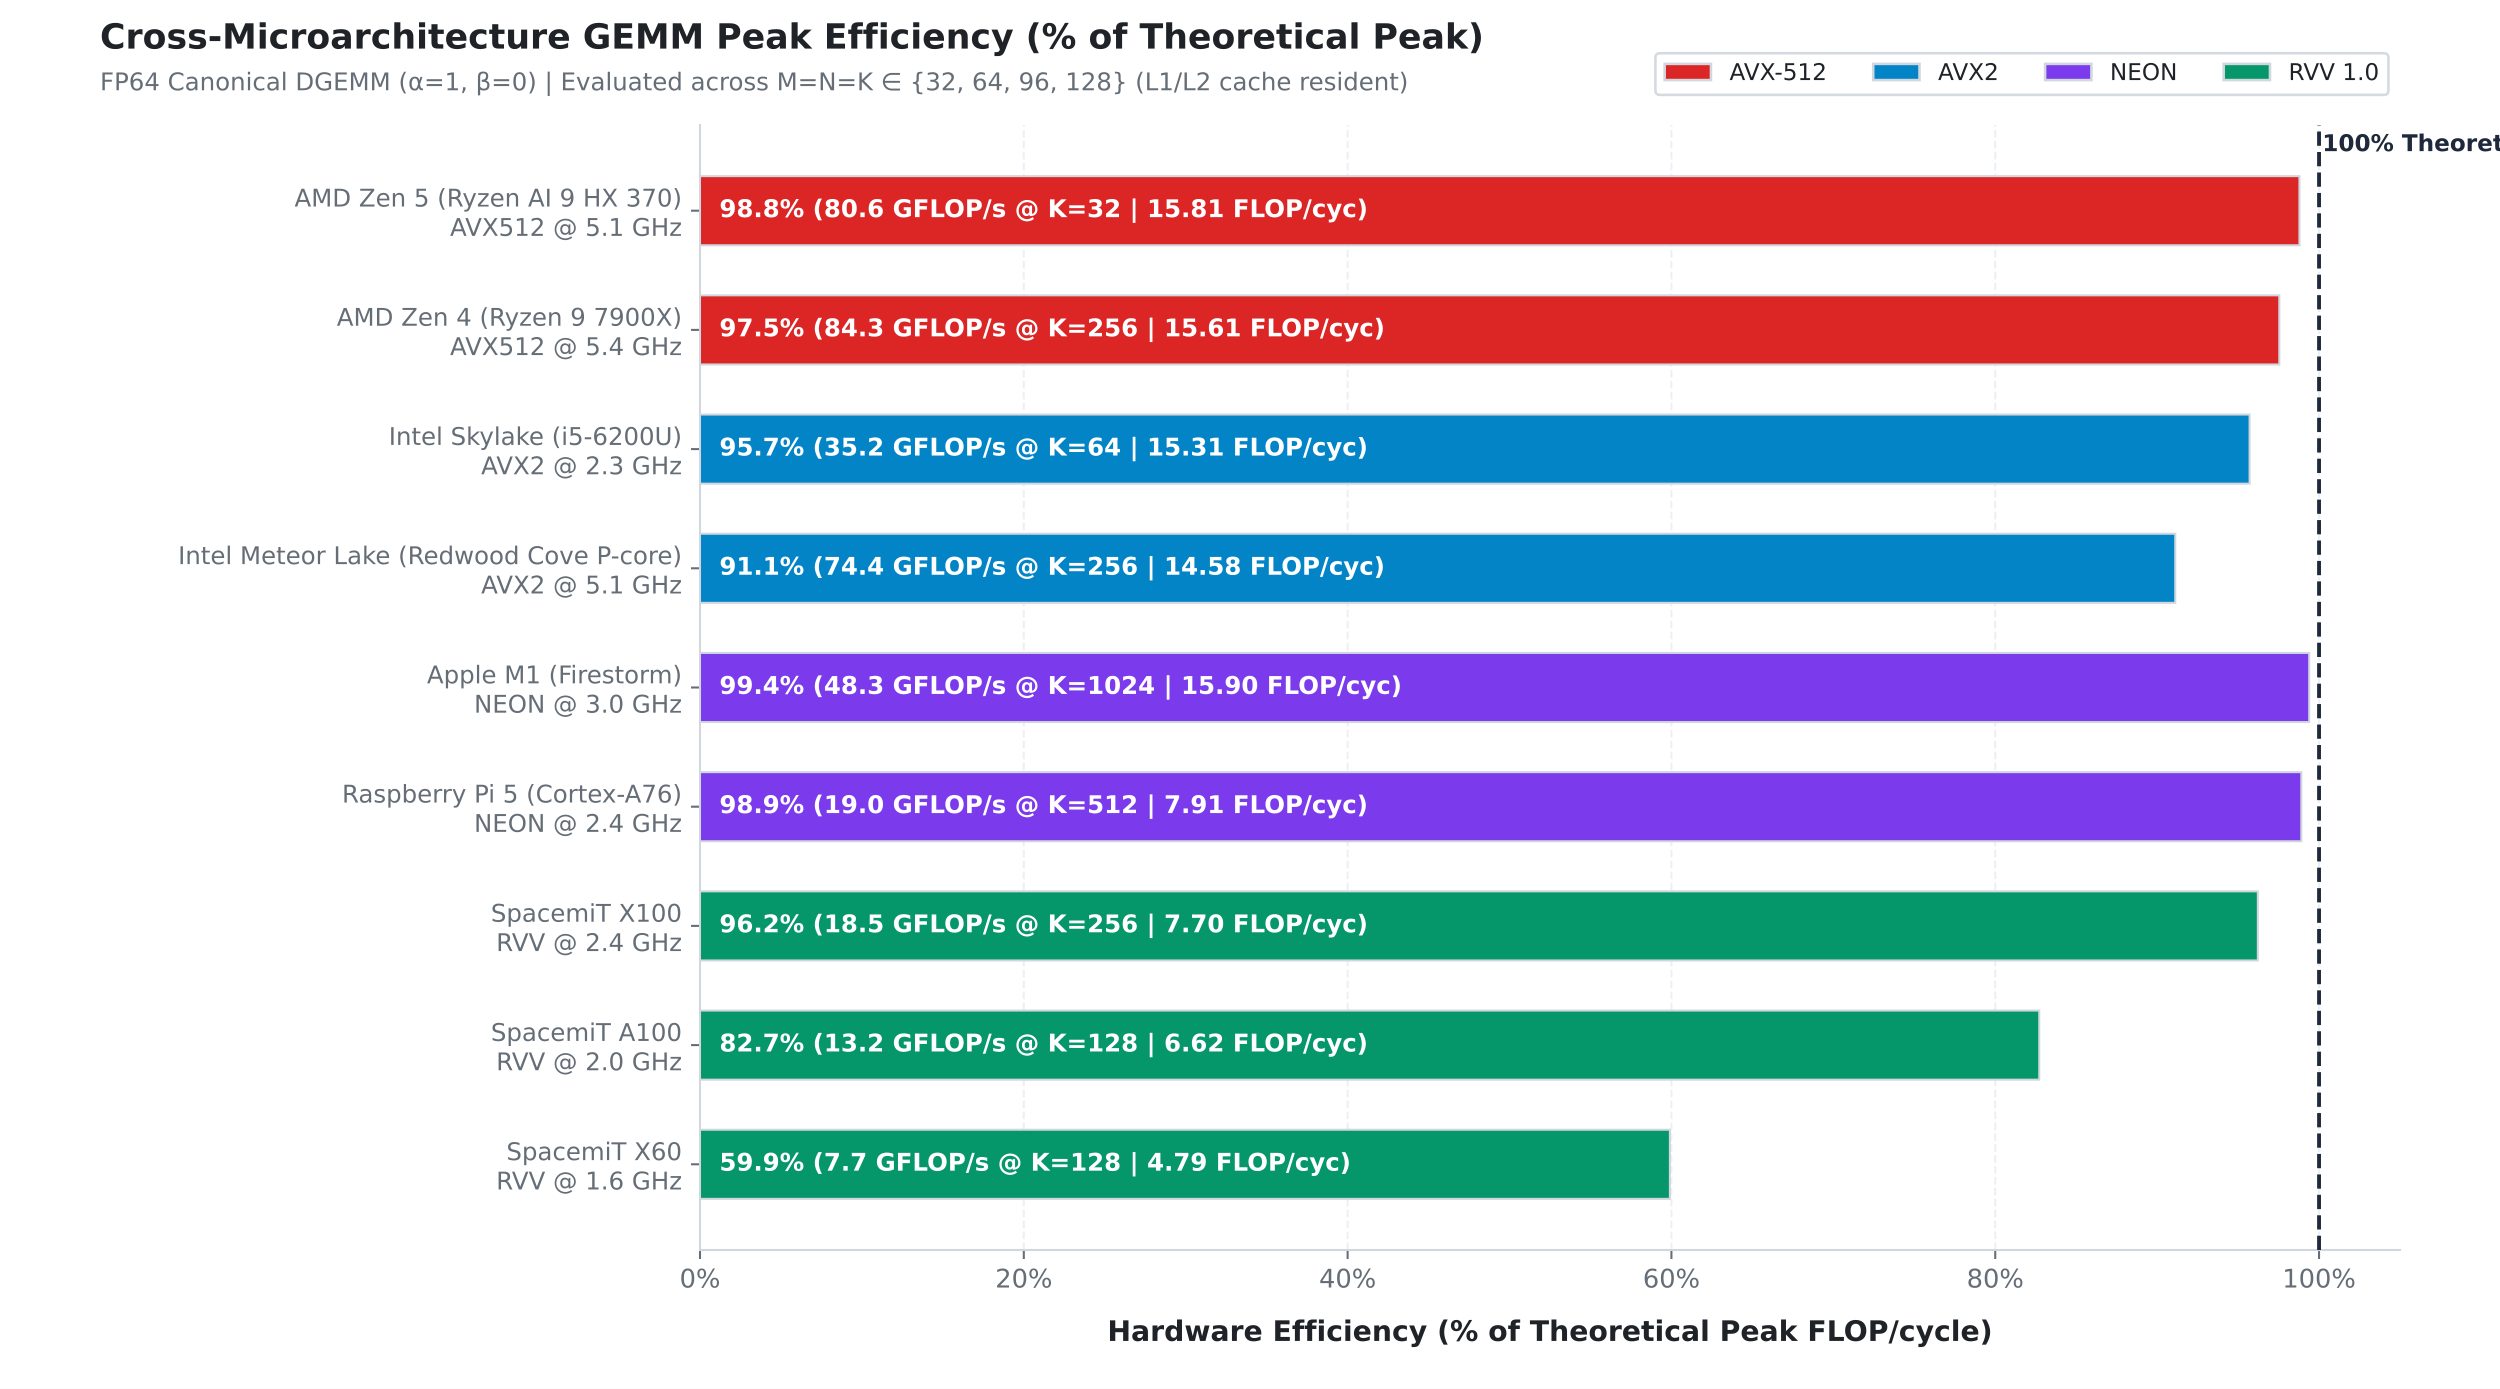
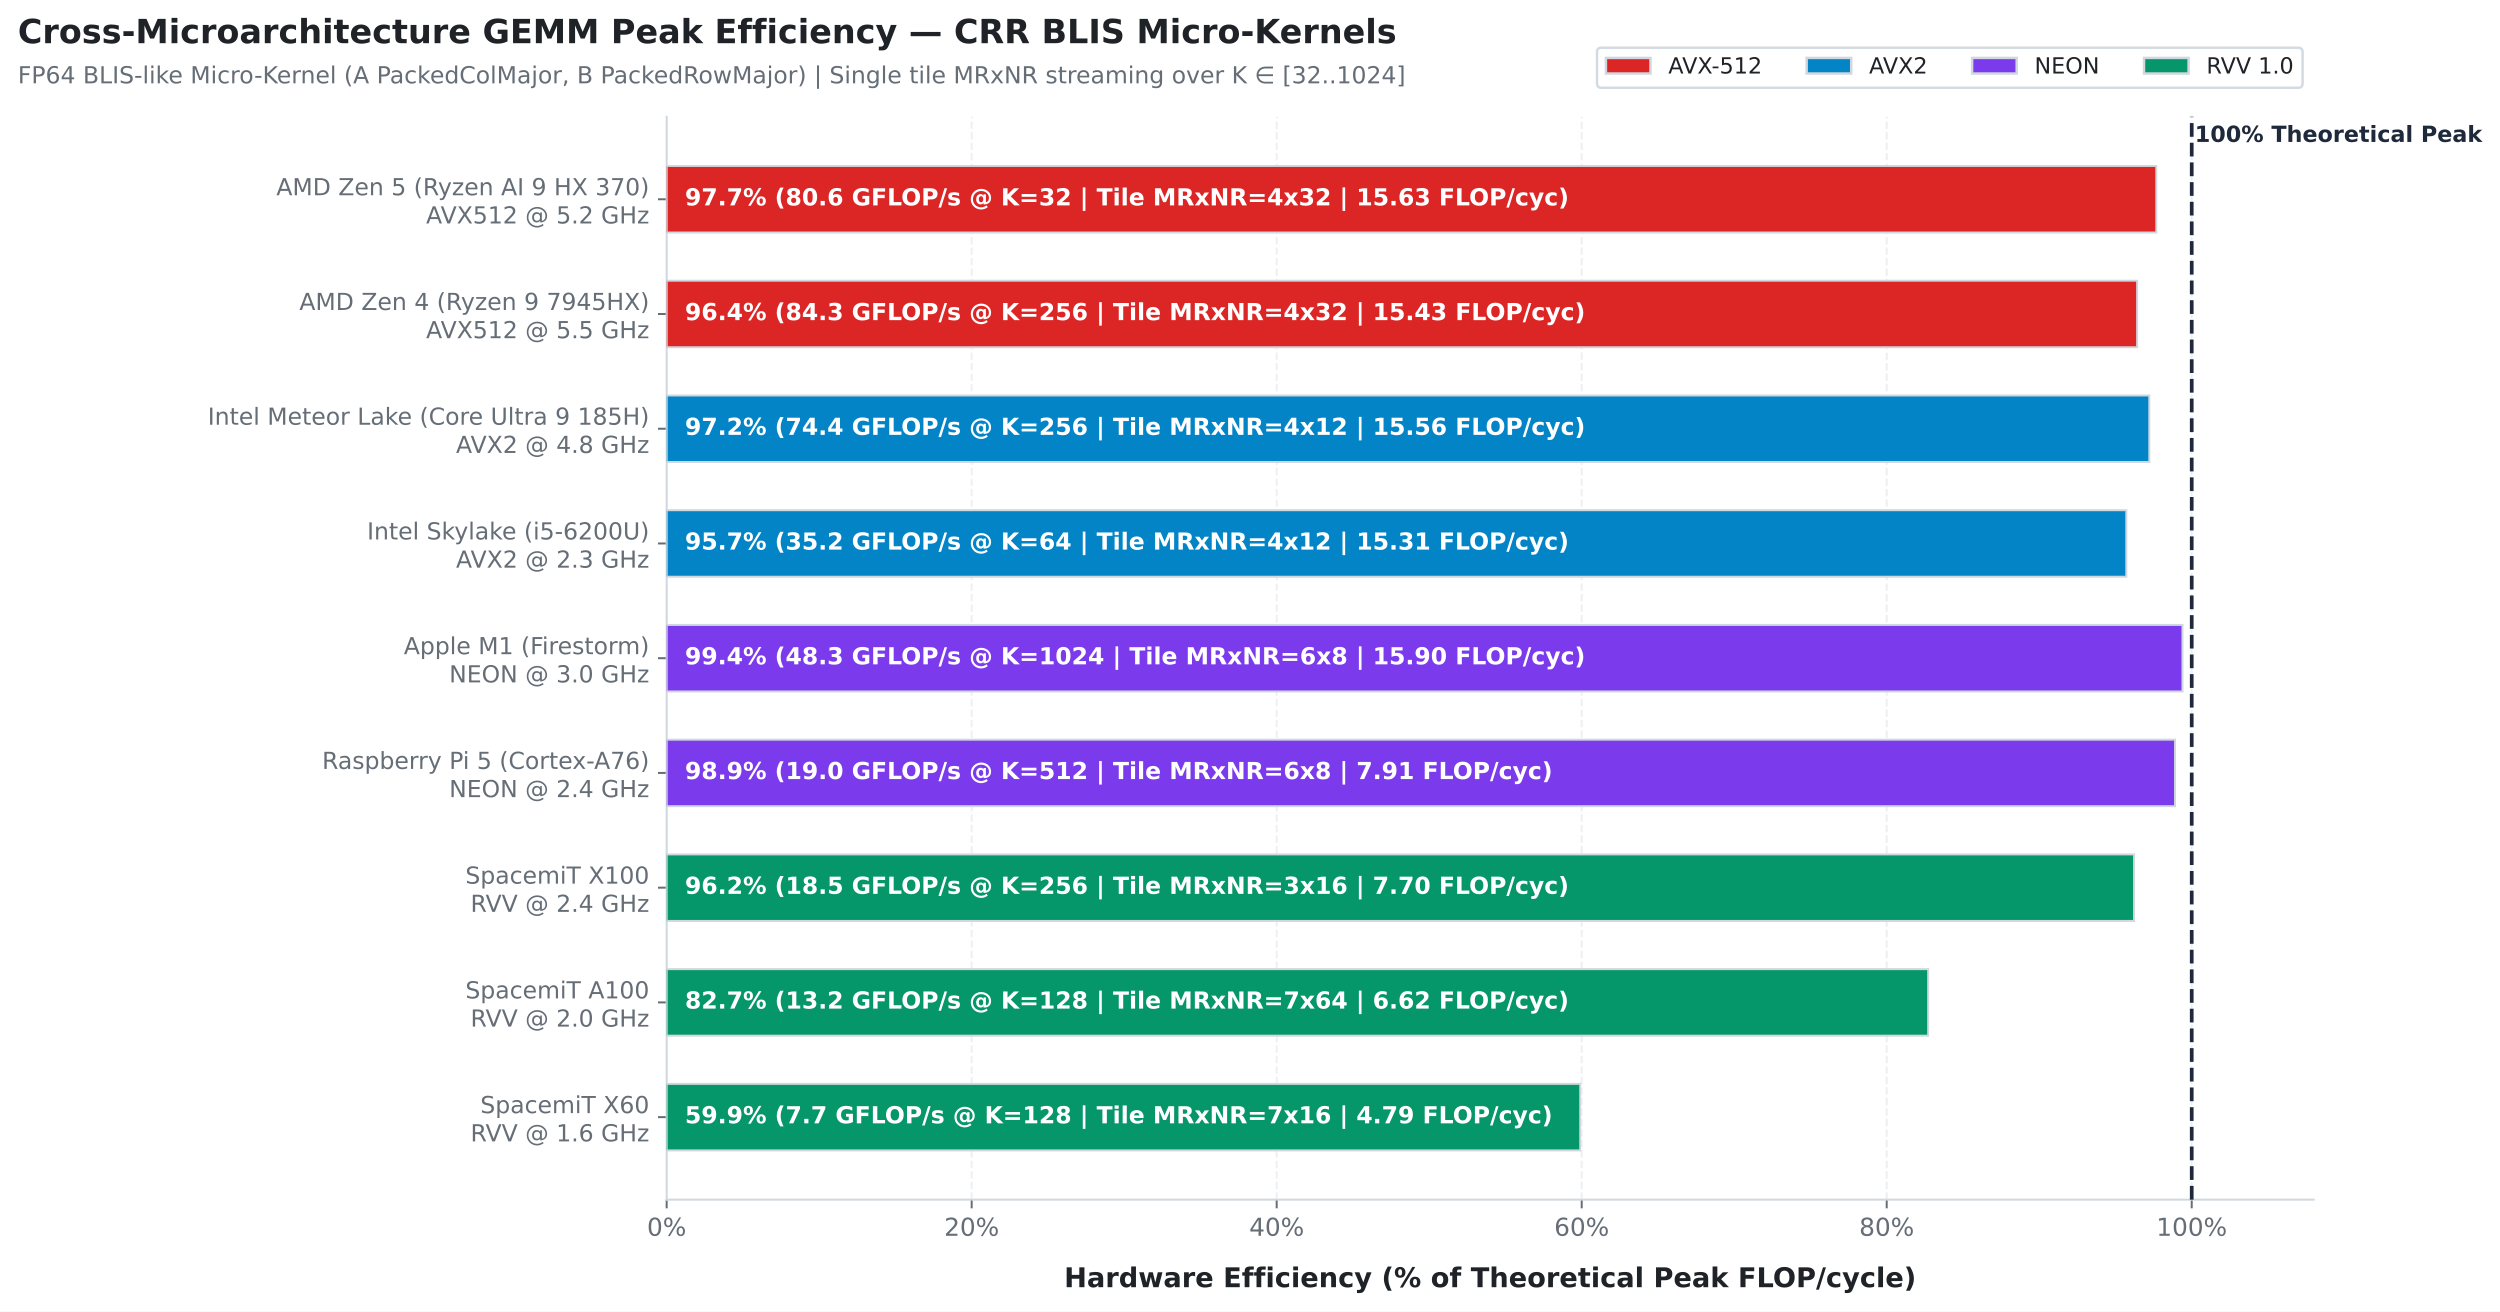
- <svg xmlns="http://www.w3.org/2000/svg" xmlns:xlink="http://www.w3.org/1999/xlink" width="972pt" height="540pt" viewBox="0 0 972 540" version="1.1">
+ <svg xmlns="http://www.w3.org/2000/svg" xmlns:xlink="http://www.w3.org/1999/xlink" width="1009.801pt" height="529.759pt" viewBox="0 0 1009.801 529.759" version="1.1">
  <defs>
    <style type="text/css">*{stroke-linejoin: round; stroke-linecap: butt}</style>
  </defs>
  <g id="figure_1">
    <g id="patch_1">
-       <path d="M 0 540  L 972 540  L 972 0  L 0 0  z " style="fill: #ffffff" />
+       <path d="M 0 529.759  L 1009.801 529.759  L 1009.801 0  L 0 0  z " style="fill: #ffffff" />
    </g>
    <g id="axes_1">
      <g id="patch_2">
-         <path d="M 272.16 486  L 933.12 486  L 933.12 48.6  L 272.16 48.6  z " style="fill: #ffffff" />
+         <path d="M 269.28 484.558  L 934.56 484.558  L 934.56 47.158  L 269.28 47.158  z " style="fill: #ffffff" />
      </g>
      <g id="matplotlib.axis_1">
        <g id="xtick_1">
          <g id="line2d_1">
-             <path d="M 272.16 486  L 272.16 48.6  " clip-path="url(#p784ea2566b)" style="fill: none; stroke-dasharray: 2.96,1.28; stroke-dashoffset: 0; stroke: #eaeef2; stroke-opacity: 0.9; stroke-width: 0.8" />
+             <path d="M 269.28 484.558  L 269.28 47.158  " clip-path="url(#p23b1756952)" style="fill: none; stroke-dasharray: 2.96,1.28; stroke-dashoffset: 0; stroke: #eaeef2; stroke-opacity: 0.9; stroke-width: 0.8" />
          </g>
          <g id="line2d_2">
            <defs>
-               <path id="m70d200d6ce" d="M 0 0  L 0 3.5  " style="stroke: #656d76; stroke-width: 0.8" />
+               <path id="m6f5abe4c87" d="M 0 0  L 0 3.5  " style="stroke: #656d76; stroke-width: 0.8" />
            </defs>
            <g>
-               <use xlink:href="#m70d200d6ce" x="272.16" y="486" style="fill: #656d76; stroke: #656d76; stroke-width: 0.8" />
+               <use xlink:href="#m6f5abe4c87" x="269.28" y="484.558" style="fill: #656d76; stroke: #656d76; stroke-width: 0.8" />
            </g>
          </g>
          <g id="text_1">
-             <text style="font-size: 10px; font-family: 'DejaVu Sans', 'Liberation Sans', 'Helvetica', 'Arial', sans-serif; text-anchor: middle; fill: #656d76" x="272.16" y="500.598" transform="rotate(-0 272.16 500.5977)">0%</text>
+             <text style="font-size: 10px; font-family: 'DejaVu Sans', 'Liberation Sans', 'Helvetica', 'Arial', sans-serif; text-anchor: middle; fill: #656d76" x="269.28" y="499.156" transform="rotate(-0 269.28 499.1555)">0%</text>
          </g>
        </g>
        <g id="xtick_2">
          <g id="line2d_3">
-             <path d="M 398.057 486  L 398.057 48.6  " clip-path="url(#p784ea2566b)" style="fill: none; stroke-dasharray: 2.96,1.28; stroke-dashoffset: 0; stroke: #eaeef2; stroke-opacity: 0.9; stroke-width: 0.8" />
+             <path d="M 392.48 484.558  L 392.48 47.158  " clip-path="url(#p23b1756952)" style="fill: none; stroke-dasharray: 2.96,1.28; stroke-dashoffset: 0; stroke: #eaeef2; stroke-opacity: 0.9; stroke-width: 0.8" />
          </g>
          <g id="line2d_4">
            <g>
-               <use xlink:href="#m70d200d6ce" x="398.057" y="486" style="fill: #656d76; stroke: #656d76; stroke-width: 0.8" />
+               <use xlink:href="#m6f5abe4c87" x="392.48" y="484.558" style="fill: #656d76; stroke: #656d76; stroke-width: 0.8" />
            </g>
          </g>
          <g id="text_2">
-             <text style="font-size: 10px; font-family: 'DejaVu Sans', 'Liberation Sans', 'Helvetica', 'Arial', sans-serif; text-anchor: middle; fill: #656d76" x="398.057" y="500.598" transform="rotate(-0 398.0571 500.5977)">20%</text>
+             <text style="font-size: 10px; font-family: 'DejaVu Sans', 'Liberation Sans', 'Helvetica', 'Arial', sans-serif; text-anchor: middle; fill: #656d76" x="392.48" y="499.156" transform="rotate(-0 392.48 499.1555)">20%</text>
          </g>
        </g>
        <g id="xtick_3">
          <g id="line2d_5">
-             <path d="M 523.954 486  L 523.954 48.6  " clip-path="url(#p784ea2566b)" style="fill: none; stroke-dasharray: 2.96,1.28; stroke-dashoffset: 0; stroke: #eaeef2; stroke-opacity: 0.9; stroke-width: 0.8" />
+             <path d="M 515.68 484.558  L 515.68 47.158  " clip-path="url(#p23b1756952)" style="fill: none; stroke-dasharray: 2.96,1.28; stroke-dashoffset: 0; stroke: #eaeef2; stroke-opacity: 0.9; stroke-width: 0.8" />
          </g>
          <g id="line2d_6">
            <g>
-               <use xlink:href="#m70d200d6ce" x="523.954" y="486" style="fill: #656d76; stroke: #656d76; stroke-width: 0.8" />
+               <use xlink:href="#m6f5abe4c87" x="515.68" y="484.558" style="fill: #656d76; stroke: #656d76; stroke-width: 0.8" />
            </g>
          </g>
          <g id="text_3">
-             <text style="font-size: 10px; font-family: 'DejaVu Sans', 'Liberation Sans', 'Helvetica', 'Arial', sans-serif; text-anchor: middle; fill: #656d76" x="523.954" y="500.598" transform="rotate(-0 523.9543 500.5977)">40%</text>
+             <text style="font-size: 10px; font-family: 'DejaVu Sans', 'Liberation Sans', 'Helvetica', 'Arial', sans-serif; text-anchor: middle; fill: #656d76" x="515.68" y="499.156" transform="rotate(-0 515.68 499.1555)">40%</text>
          </g>
        </g>
        <g id="xtick_4">
          <g id="line2d_7">
-             <path d="M 649.851 486  L 649.851 48.6  " clip-path="url(#p784ea2566b)" style="fill: none; stroke-dasharray: 2.96,1.28; stroke-dashoffset: 0; stroke: #eaeef2; stroke-opacity: 0.9; stroke-width: 0.8" />
+             <path d="M 638.88 484.558  L 638.88 47.158  " clip-path="url(#p23b1756952)" style="fill: none; stroke-dasharray: 2.96,1.28; stroke-dashoffset: 0; stroke: #eaeef2; stroke-opacity: 0.9; stroke-width: 0.8" />
          </g>
          <g id="line2d_8">
            <g>
-               <use xlink:href="#m70d200d6ce" x="649.851" y="486" style="fill: #656d76; stroke: #656d76; stroke-width: 0.8" />
+               <use xlink:href="#m6f5abe4c87" x="638.88" y="484.558" style="fill: #656d76; stroke: #656d76; stroke-width: 0.8" />
            </g>
          </g>
          <g id="text_4">
-             <text style="font-size: 10px; font-family: 'DejaVu Sans', 'Liberation Sans', 'Helvetica', 'Arial', sans-serif; text-anchor: middle; fill: #656d76" x="649.851" y="500.598" transform="rotate(-0 649.8514 500.5977)">60%</text>
+             <text style="font-size: 10px; font-family: 'DejaVu Sans', 'Liberation Sans', 'Helvetica', 'Arial', sans-serif; text-anchor: middle; fill: #656d76" x="638.88" y="499.156" transform="rotate(-0 638.88 499.1555)">60%</text>
          </g>
        </g>
        <g id="xtick_5">
          <g id="line2d_9">
-             <path d="M 775.749 486  L 775.749 48.6  " clip-path="url(#p784ea2566b)" style="fill: none; stroke-dasharray: 2.96,1.28; stroke-dashoffset: 0; stroke: #eaeef2; stroke-opacity: 0.9; stroke-width: 0.8" />
+             <path d="M 762.08 484.558  L 762.08 47.158  " clip-path="url(#p23b1756952)" style="fill: none; stroke-dasharray: 2.96,1.28; stroke-dashoffset: 0; stroke: #eaeef2; stroke-opacity: 0.9; stroke-width: 0.8" />
          </g>
          <g id="line2d_10">
            <g>
-               <use xlink:href="#m70d200d6ce" x="775.749" y="486" style="fill: #656d76; stroke: #656d76; stroke-width: 0.8" />
+               <use xlink:href="#m6f5abe4c87" x="762.08" y="484.558" style="fill: #656d76; stroke: #656d76; stroke-width: 0.8" />
            </g>
          </g>
          <g id="text_5">
-             <text style="font-size: 10px; font-family: 'DejaVu Sans', 'Liberation Sans', 'Helvetica', 'Arial', sans-serif; text-anchor: middle; fill: #656d76" x="775.749" y="500.598" transform="rotate(-0 775.7486 500.5977)">80%</text>
+             <text style="font-size: 10px; font-family: 'DejaVu Sans', 'Liberation Sans', 'Helvetica', 'Arial', sans-serif; text-anchor: middle; fill: #656d76" x="762.08" y="499.156" transform="rotate(-0 762.08 499.1555)">80%</text>
          </g>
        </g>
        <g id="xtick_6">
          <g id="line2d_11">
-             <path d="M 901.646 486  L 901.646 48.6  " clip-path="url(#p784ea2566b)" style="fill: none; stroke-dasharray: 2.96,1.28; stroke-dashoffset: 0; stroke: #eaeef2; stroke-opacity: 0.9; stroke-width: 0.8" />
+             <path d="M 885.28 484.558  L 885.28 47.158  " clip-path="url(#p23b1756952)" style="fill: none; stroke-dasharray: 2.96,1.28; stroke-dashoffset: 0; stroke: #eaeef2; stroke-opacity: 0.9; stroke-width: 0.8" />
          </g>
          <g id="line2d_12">
            <g>
-               <use xlink:href="#m70d200d6ce" x="901.646" y="486" style="fill: #656d76; stroke: #656d76; stroke-width: 0.8" />
+               <use xlink:href="#m6f5abe4c87" x="885.28" y="484.558" style="fill: #656d76; stroke: #656d76; stroke-width: 0.8" />
            </g>
          </g>
          <g id="text_6">
-             <text style="font-size: 10px; font-family: 'DejaVu Sans', 'Liberation Sans', 'Helvetica', 'Arial', sans-serif; text-anchor: middle; fill: #656d76" x="901.646" y="500.598" transform="rotate(-0 901.6457 500.5977)">100%</text>
+             <text style="font-size: 10px; font-family: 'DejaVu Sans', 'Liberation Sans', 'Helvetica', 'Arial', sans-serif; text-anchor: middle; fill: #656d76" x="885.28" y="499.156" transform="rotate(-0 885.28 499.1555)">100%</text>
          </g>
        </g>
        <g id="text_7">
-           <text style="font-weight: 700; font-size: 11px; font-family: 'DejaVu Sans', 'Liberation Sans', 'Helvetica', 'Arial', sans-serif; text-anchor: middle; fill: #1f2328" x="602.64" y="521.358" transform="rotate(-0 602.64 521.3583)">Hardware Efficiency (% of Theoretical Peak FLOP/cycle)</text>
+           <text style="font-weight: 700; font-size: 11px; font-family: 'DejaVu Sans', 'Liberation Sans', 'Helvetica', 'Arial', sans-serif; text-anchor: middle; fill: #1f2328" x="601.92" y="519.916" transform="rotate(-0 601.92 519.9162)">Hardware Efficiency (% of Theoretical Peak FLOP/cycle)</text>
        </g>
      </g>
      <g id="matplotlib.axis_2">
        <g id="ytick_1">
          <g id="line2d_13">
            <defs>
-               <path id="m9750596f44" d="M 0 0  L -3.5 0  " style="stroke: #656d76; stroke-width: 0.8" />
+               <path id="m489b9b98c5" d="M 0 0  L -3.5 0  " style="stroke: #656d76; stroke-width: 0.8" />
            </defs>
            <g>
-               <use xlink:href="#m9750596f44" x="272.16" y="452.678" style="fill: #656d76; stroke: #656d76; stroke-width: 0.8" />
+               <use xlink:href="#m489b9b98c5" x="269.28" y="451.236" style="fill: #656d76; stroke: #656d76; stroke-width: 0.8" />
            </g>
          </g>
          <g id="text_8">
-             <text style="font-size: 9.5px; font-family: 'DejaVu Sans', 'Liberation Sans', 'Helvetica', 'Arial', sans-serif; fill: #656d76" transform="translate(196.8966 451.0621)">SpacemiT X60</text>
-             <text style="font-size: 9.5px; font-family: 'DejaVu Sans', 'Liberation Sans', 'Helvetica', 'Arial', sans-serif; fill: #656d76" transform="translate(192.9244 462.4639)">RVV @ 1.6 GHz</text>
+             <text style="font-size: 9.5px; font-family: 'DejaVu Sans', 'Liberation Sans', 'Helvetica', 'Arial', sans-serif; fill: #656d76" transform="translate(194.0166 449.6199)">SpacemiT X60</text>
+             <text style="font-size: 9.5px; font-family: 'DejaVu Sans', 'Liberation Sans', 'Helvetica', 'Arial', sans-serif; fill: #656d76" transform="translate(190.0444 461.0218)">RVV @ 1.6 GHz</text>
          </g>
        </g>
        <g id="ytick_2">
          <g id="line2d_14">
            <g>
-               <use xlink:href="#m9750596f44" x="272.16" y="406.334" style="fill: #656d76; stroke: #656d76; stroke-width: 0.8" />
+               <use xlink:href="#m489b9b98c5" x="269.28" y="404.892" style="fill: #656d76; stroke: #656d76; stroke-width: 0.8" />
            </g>
          </g>
          <g id="text_9">
-             <text style="font-size: 9.5px; font-family: 'DejaVu Sans', 'Liberation Sans', 'Helvetica', 'Arial', sans-serif; fill: #656d76" transform="translate(190.8611 404.7175)">SpacemiT A100</text>
-             <text style="font-size: 9.5px; font-family: 'DejaVu Sans', 'Liberation Sans', 'Helvetica', 'Arial', sans-serif; fill: #656d76" transform="translate(192.9244 416.1193)">RVV @ 2.0 GHz</text>
+             <text style="font-size: 9.5px; font-family: 'DejaVu Sans', 'Liberation Sans', 'Helvetica', 'Arial', sans-serif; fill: #656d76" transform="translate(187.9811 403.2754)">SpacemiT A100</text>
+             <text style="font-size: 9.5px; font-family: 'DejaVu Sans', 'Liberation Sans', 'Helvetica', 'Arial', sans-serif; fill: #656d76" transform="translate(190.0444 414.6772)">RVV @ 2.0 GHz</text>
          </g>
        </g>
        <g id="ytick_3">
          <g id="line2d_15">
            <g>
-               <use xlink:href="#m9750596f44" x="272.16" y="359.989" style="fill: #656d76; stroke: #656d76; stroke-width: 0.8" />
+               <use xlink:href="#m489b9b98c5" x="269.28" y="358.547" style="fill: #656d76; stroke: #656d76; stroke-width: 0.8" />
            </g>
          </g>
          <g id="text_10">
-             <text style="font-size: 9.5px; font-family: 'DejaVu Sans', 'Liberation Sans', 'Helvetica', 'Arial', sans-serif; fill: #656d76" transform="translate(190.8522 358.3729)">SpacemiT X100</text>
-             <text style="font-size: 9.5px; font-family: 'DejaVu Sans', 'Liberation Sans', 'Helvetica', 'Arial', sans-serif; fill: #656d76" transform="translate(192.9244 369.7748)">RVV @ 2.4 GHz</text>
+             <text style="font-size: 9.5px; font-family: 'DejaVu Sans', 'Liberation Sans', 'Helvetica', 'Arial', sans-serif; fill: #656d76" transform="translate(187.9722 356.9308)">SpacemiT X100</text>
+             <text style="font-size: 9.5px; font-family: 'DejaVu Sans', 'Liberation Sans', 'Helvetica', 'Arial', sans-serif; fill: #656d76" transform="translate(190.0444 368.3327)">RVV @ 2.4 GHz</text>
          </g>
        </g>
        <g id="ytick_4">
          <g id="line2d_16">
            <g>
-               <use xlink:href="#m9750596f44" x="272.16" y="313.645" style="fill: #656d76; stroke: #656d76; stroke-width: 0.8" />
+               <use xlink:href="#m489b9b98c5" x="269.28" y="312.202" style="fill: #656d76; stroke: #656d76; stroke-width: 0.8" />
            </g>
          </g>
          <g id="text_11">
-             <text style="font-size: 9.5px; font-family: 'DejaVu Sans', 'Liberation Sans', 'Helvetica', 'Arial', sans-serif; fill: #656d76" transform="translate(132.966 312.0284)">Raspberry Pi 5 (Cortex-A76)</text>
-             <text style="font-size: 9.5px; font-family: 'DejaVu Sans', 'Liberation Sans', 'Helvetica', 'Arial', sans-serif; fill: #656d76" transform="translate(184.3076 323.4302)">NEON @ 2.4 GHz</text>
+             <text style="font-size: 9.5px; font-family: 'DejaVu Sans', 'Liberation Sans', 'Helvetica', 'Arial', sans-serif; fill: #656d76" transform="translate(130.086 310.5862)">Raspberry Pi 5 (Cortex-A76)</text>
+             <text style="font-size: 9.5px; font-family: 'DejaVu Sans', 'Liberation Sans', 'Helvetica', 'Arial', sans-serif; fill: #656d76" transform="translate(181.4276 321.9881)">NEON @ 2.4 GHz</text>
          </g>
        </g>
        <g id="ytick_5">
          <g id="line2d_17">
            <g>
-               <use xlink:href="#m9750596f44" x="272.16" y="267.3" style="fill: #656d76; stroke: #656d76; stroke-width: 0.8" />
+               <use xlink:href="#m489b9b98c5" x="269.28" y="265.858" style="fill: #656d76; stroke: #656d76; stroke-width: 0.8" />
            </g>
          </g>
          <g id="text_12">
-             <text style="font-size: 9.5px; font-family: 'DejaVu Sans', 'Liberation Sans', 'Helvetica', 'Arial', sans-serif; fill: #656d76" transform="translate(165.9904 265.6838)">Apple M1 (Firestorm)</text>
-             <text style="font-size: 9.5px; font-family: 'DejaVu Sans', 'Liberation Sans', 'Helvetica', 'Arial', sans-serif; fill: #656d76" transform="translate(184.3076 277.0856)">NEON @ 3.0 GHz</text>
+             <text style="font-size: 9.5px; font-family: 'DejaVu Sans', 'Liberation Sans', 'Helvetica', 'Arial', sans-serif; fill: #656d76" transform="translate(163.1104 264.2417)">Apple M1 (Firestorm)</text>
+             <text style="font-size: 9.5px; font-family: 'DejaVu Sans', 'Liberation Sans', 'Helvetica', 'Arial', sans-serif; fill: #656d76" transform="translate(181.4276 275.6435)">NEON @ 3.0 GHz</text>
          </g>
        </g>
        <g id="ytick_6">
          <g id="line2d_18">
            <g>
-               <use xlink:href="#m9750596f44" x="272.16" y="220.955" style="fill: #656d76; stroke: #656d76; stroke-width: 0.8" />
+               <use xlink:href="#m489b9b98c5" x="269.28" y="219.513" style="fill: #656d76; stroke: #656d76; stroke-width: 0.8" />
            </g>
          </g>
          <g id="text_13">
-             <text style="font-size: 9.5px; font-family: 'DejaVu Sans', 'Liberation Sans', 'Helvetica', 'Arial', sans-serif; fill: #656d76" transform="translate(69.24922 219.3392)">Intel Meteor Lake (Redwood Cove P-core)</text>
-             <text style="font-size: 9.5px; font-family: 'DejaVu Sans', 'Liberation Sans', 'Helvetica', 'Arial', sans-serif; fill: #656d76" transform="translate(187.0611 230.7411)">AVX2 @ 5.1 GHz</text>
+             <text style="font-size: 9.5px; font-family: 'DejaVu Sans', 'Liberation Sans', 'Helvetica', 'Arial', sans-serif; fill: #656d76" transform="translate(148.2696 217.8971)">Intel Skylake (i5-6200U)</text>
+             <text style="font-size: 9.5px; font-family: 'DejaVu Sans', 'Liberation Sans', 'Helvetica', 'Arial', sans-serif; fill: #656d76" transform="translate(184.1811 229.299)">AVX2 @ 2.3 GHz</text>
          </g>
        </g>
        <g id="ytick_7">
          <g id="line2d_19">
            <g>
-               <use xlink:href="#m9750596f44" x="272.16" y="174.611" style="fill: #656d76; stroke: #656d76; stroke-width: 0.8" />
+               <use xlink:href="#m489b9b98c5" x="269.28" y="173.169" style="fill: #656d76; stroke: #656d76; stroke-width: 0.8" />
            </g>
          </g>
          <g id="text_14">
-             <text style="font-size: 9.5px; font-family: 'DejaVu Sans', 'Liberation Sans', 'Helvetica', 'Arial', sans-serif; fill: #656d76" transform="translate(151.1496 172.9947)">Intel Skylake (i5-6200U)</text>
-             <text style="font-size: 9.5px; font-family: 'DejaVu Sans', 'Liberation Sans', 'Helvetica', 'Arial', sans-serif; fill: #656d76" transform="translate(187.0611 184.3965)">AVX2 @ 2.3 GHz</text>
+             <text style="font-size: 9.5px; font-family: 'DejaVu Sans', 'Liberation Sans', 'Helvetica', 'Arial', sans-serif; fill: #656d76" transform="translate(83.91305 171.5526)">Intel Meteor Lake (Core Ultra 9 185H)</text>
+             <text style="font-size: 9.5px; font-family: 'DejaVu Sans', 'Liberation Sans', 'Helvetica', 'Arial', sans-serif; fill: #656d76" transform="translate(184.1811 182.9544)">AVX2 @ 4.8 GHz</text>
          </g>
        </g>
        <g id="ytick_8">
          <g id="line2d_20">
            <g>
-               <use xlink:href="#m9750596f44" x="272.16" y="128.266" style="fill: #656d76; stroke: #656d76; stroke-width: 0.8" />
+               <use xlink:href="#m489b9b98c5" x="269.28" y="126.824" style="fill: #656d76; stroke: #656d76; stroke-width: 0.8" />
            </g>
          </g>
          <g id="text_15">
-             <text style="font-size: 9.5px; font-family: 'DejaVu Sans', 'Liberation Sans', 'Helvetica', 'Arial', sans-serif; fill: #656d76" transform="translate(130.9369 126.6497)">AMD Zen 4 (Ryzen 9 7900X)</text>
-             <text style="font-size: 9.5px; font-family: 'DejaVu Sans', 'Liberation Sans', 'Helvetica', 'Arial', sans-serif; fill: #656d76" transform="translate(174.9723 138.0516)">AVX512 @ 5.4 GHz</text>
+             <text style="font-size: 9.5px; font-family: 'DejaVu Sans', 'Liberation Sans', 'Helvetica', 'Arial', sans-serif; fill: #656d76" transform="translate(120.9126 125.2076)">AMD Zen 4 (Ryzen 9 7945HX)</text>
+             <text style="font-size: 9.5px; font-family: 'DejaVu Sans', 'Liberation Sans', 'Helvetica', 'Arial', sans-serif; fill: #656d76" transform="translate(172.0923 136.6095)">AVX512 @ 5.5 GHz</text>
          </g>
        </g>
        <g id="ytick_9">
          <g id="line2d_21">
            <g>
-               <use xlink:href="#m9750596f44" x="272.16" y="81.922" style="fill: #656d76; stroke: #656d76; stroke-width: 0.8" />
+               <use xlink:href="#m489b9b98c5" x="269.28" y="80.48" style="fill: #656d76; stroke: #656d76; stroke-width: 0.8" />
            </g>
          </g>
          <g id="text_16">
-             <text style="font-size: 9.5px; font-family: 'DejaVu Sans', 'Liberation Sans', 'Helvetica', 'Arial', sans-serif; fill: #656d76" transform="translate(114.4974 80.30517)">AMD Zen 5 (Ryzen AI 9 HX 370)</text>
-             <text style="font-size: 9.5px; font-family: 'DejaVu Sans', 'Liberation Sans', 'Helvetica', 'Arial', sans-serif; fill: #656d76" transform="translate(174.9723 91.70702)">AVX512 @ 5.1 GHz</text>
+             <text style="font-size: 9.5px; font-family: 'DejaVu Sans', 'Liberation Sans', 'Helvetica', 'Arial', sans-serif; fill: #656d76" transform="translate(111.6174 78.86306)">AMD Zen 5 (Ryzen AI 9 HX 370)</text>
+             <text style="font-size: 9.5px; font-family: 'DejaVu Sans', 'Liberation Sans', 'Helvetica', 'Arial', sans-serif; fill: #656d76" transform="translate(172.0923 90.26491)">AVX512 @ 5.2 GHz</text>
          </g>
        </g>
      </g>
      <g id="patch_3">
-         <path d="M 272.16 486  L 272.16 48.6  " style="fill: none; stroke: #d0d7de; stroke-width: 0.8; stroke-linejoin: miter; stroke-linecap: square" />
+         <path d="M 269.28 484.558  L 269.28 47.158  " style="fill: none; stroke: #d0d7de; stroke-width: 0.8; stroke-linejoin: miter; stroke-linecap: square" />
      </g>
      <g id="patch_4">
-         <path d="M 272.16 486  L 933.12 486  " style="fill: none; stroke: #d0d7de; stroke-width: 0.8; stroke-linejoin: miter; stroke-linecap: square" />
+         <path d="M 269.28 484.558  L 934.56 484.558  " style="fill: none; stroke: #d0d7de; stroke-width: 0.8; stroke-linejoin: miter; stroke-linecap: square" />
      </g>
      <g id="patch_5">
-         <path d="M 272.16 466.118  L 649.25 466.118  L 649.25 439.238  L 272.16 439.238  z " clip-path="url(#p784ea2566b)" style="fill: #059669; stroke: #d0d7de; stroke-width: 0.8; stroke-linejoin: miter" />
+         <path d="M 269.28 464.676  L 638.291 464.676  L 638.291 437.796  L 269.28 437.796  z " clip-path="url(#p23b1756952)" style="fill: #059669; stroke: #d0d7de; stroke-width: 0.8; stroke-linejoin: miter" />
      </g>
      <g id="patch_6">
-         <path d="M 272.16 419.774  L 792.859 419.774  L 792.859 392.894  L 272.16 392.894  z " clip-path="url(#p784ea2566b)" style="fill: #059669; stroke: #d0d7de; stroke-width: 0.8; stroke-linejoin: miter" />
+         <path d="M 269.28 418.332  L 778.824 418.332  L 778.824 391.452  L 269.28 391.452  z " clip-path="url(#p23b1756952)" style="fill: #059669; stroke: #d0d7de; stroke-width: 0.8; stroke-linejoin: miter" />
      </g>
      <g id="patch_7">
-         <path d="M 272.16 373.429  L 877.843 373.429  L 877.843 346.549  L 272.16 346.549  z " clip-path="url(#p784ea2566b)" style="fill: #059669; stroke: #d0d7de; stroke-width: 0.8; stroke-linejoin: miter" />
+         <path d="M 269.28 371.987  L 861.987 371.987  L 861.987 345.107  L 269.28 345.107  z " clip-path="url(#p23b1756952)" style="fill: #059669; stroke: #d0d7de; stroke-width: 0.8; stroke-linejoin: miter" />
      </g>
      <g id="patch_8">
-         <path d="M 272.16 327.084  L 894.757 327.084  L 894.757 300.205  L 272.16 300.205  z " clip-path="url(#p784ea2566b)" style="fill: #7c3aed; stroke: #d0d7de; stroke-width: 0.8; stroke-linejoin: miter" />
+         <path d="M 269.28 325.642  L 878.539 325.642  L 878.539 298.763  L 269.28 298.763  z " clip-path="url(#p23b1756952)" style="fill: #7c3aed; stroke: #d0d7de; stroke-width: 0.8; stroke-linejoin: miter" />
      </g>
      <g id="patch_9">
-         <path d="M 272.16 280.74  L 897.824 280.74  L 897.824 253.86  L 272.16 253.86  z " clip-path="url(#p784ea2566b)" style="fill: #7c3aed; stroke: #d0d7de; stroke-width: 0.8; stroke-linejoin: miter" />
+         <path d="M 269.28 279.298  L 881.54 279.298  L 881.54 252.418  L 269.28 252.418  z " clip-path="url(#p23b1756952)" style="fill: #7c3aed; stroke: #d0d7de; stroke-width: 0.8; stroke-linejoin: miter" />
      </g>
      <g id="patch_10">
-         <path d="M 272.16 234.395  L 845.744 234.395  L 845.744 207.516  L 272.16 207.516  z " clip-path="url(#p784ea2566b)" style="fill: #0284c7; stroke: #d0d7de; stroke-width: 0.8; stroke-linejoin: miter" />
+         <path d="M 269.28 232.953  L 858.859 232.953  L 858.859 206.073  L 269.28 206.073  z " clip-path="url(#p23b1756952)" style="fill: #0284c7; stroke: #d0d7de; stroke-width: 0.8; stroke-linejoin: miter" />
      </g>
      <g id="patch_11">
-         <path d="M 272.16 188.051  L 874.646 188.051  L 874.646 161.171  L 272.16 161.171  z " clip-path="url(#p784ea2566b)" style="fill: #0284c7; stroke: #d0d7de; stroke-width: 0.8; stroke-linejoin: miter" />
+         <path d="M 269.28 186.609  L 868.152 186.609  L 868.152 159.729  L 269.28 159.729  z " clip-path="url(#p23b1756952)" style="fill: #0284c7; stroke: #d0d7de; stroke-width: 0.8; stroke-linejoin: miter" />
      </g>
      <g id="patch_12">
-         <path d="M 272.16 141.706  L 886.197 141.706  L 886.197 114.826  L 272.16 114.826  z " clip-path="url(#p784ea2566b)" style="fill: #dc2626; stroke: #d0d7de; stroke-width: 0.8; stroke-linejoin: miter" />
+         <path d="M 269.28 140.264  L 863.233 140.264  L 863.233 113.384  L 269.28 113.384  z " clip-path="url(#p23b1756952)" style="fill: #dc2626; stroke: #d0d7de; stroke-width: 0.8; stroke-linejoin: miter" />
      </g>
      <g id="patch_13">
-         <path d="M 272.16 95.362  L 894.022 95.362  L 894.022 68.482  L 272.16 68.482  z " clip-path="url(#p784ea2566b)" style="fill: #dc2626; stroke: #d0d7de; stroke-width: 0.8; stroke-linejoin: miter" />
+         <path d="M 269.28 93.92  L 870.977 93.92  L 870.977 67.04  L 269.28 67.04  z " clip-path="url(#p23b1756952)" style="fill: #dc2626; stroke: #d0d7de; stroke-width: 0.8; stroke-linejoin: miter" />
      </g>
      <g id="line2d_22">
-         <path d="M 901.646 486  L 901.646 48.6  " clip-path="url(#p784ea2566b)" style="fill: none; stroke-dasharray: 5.55,2.4; stroke-dashoffset: 0; stroke: #1e293b; stroke-width: 1.5" />
+         <path d="M 885.28 484.558  L 885.28 47.158  " clip-path="url(#p23b1756952)" style="fill: none; stroke-dasharray: 5.55,2.4; stroke-dashoffset: 0; stroke: #1e293b; stroke-width: 1.5" />
      </g>
      <g id="text_17">
-         <text style="font-weight: 700; font-size: 9px; font-family: 'DejaVu Sans', 'Liberation Sans', 'Helvetica', 'Arial', sans-serif; text-anchor: start; fill: #1e293b" x="902.905" y="58.77" transform="rotate(-0 902.9047 58.77047)">100% Theoretical Peak</text>
+         <text style="font-weight: 700; font-size: 9px; font-family: 'DejaVu Sans', 'Liberation Sans', 'Helvetica', 'Arial', sans-serif; text-anchor: start; fill: #1e293b" x="886.512" y="57.328" transform="rotate(-0 886.512 57.32836)">100% Theoretical Peak</text>
      </g>
      <g id="text_18">
-         <text style="font-weight: 700; font-size: 9.5px; font-family: 'DejaVu Sans', 'Liberation Sans', 'Helvetica', 'Arial', sans-serif; text-anchor: start; fill: #ffffff" x="279.714" y="455.167" transform="rotate(-0 279.7138 455.1672)"> 59.9%  (7.7 GFLOP/s @ K=128 | 4.79 FLOP/cyc)</text>
+         <text style="font-weight: 700; font-size: 9.5px; font-family: 'DejaVu Sans', 'Liberation Sans', 'Helvetica', 'Arial', sans-serif; text-anchor: start; fill: #ffffff" x="276.672" y="453.725" transform="rotate(-0 276.672 453.7251)"> 59.9%  (7.7 GFLOP/s @ K=128 | Tile MRxNR=7x16 | 4.79 FLOP/cyc)</text>
      </g>
      <g id="text_19">
-         <text style="font-weight: 700; font-size: 9.5px; font-family: 'DejaVu Sans', 'Liberation Sans', 'Helvetica', 'Arial', sans-serif; text-anchor: start; fill: #ffffff" x="279.714" y="408.823" transform="rotate(-0 279.7138 408.8226)"> 82.7%  (13.2 GFLOP/s @ K=128 | 6.62 FLOP/cyc)</text>
+         <text style="font-weight: 700; font-size: 9.5px; font-family: 'DejaVu Sans', 'Liberation Sans', 'Helvetica', 'Arial', sans-serif; text-anchor: start; fill: #ffffff" x="276.672" y="407.381" transform="rotate(-0 276.672 407.3805)"> 82.7%  (13.2 GFLOP/s @ K=128 | Tile MRxNR=7x64 | 6.62 FLOP/cyc)</text>
      </g>
      <g id="text_20">
-         <text style="font-weight: 700; font-size: 9.5px; font-family: 'DejaVu Sans', 'Liberation Sans', 'Helvetica', 'Arial', sans-serif; text-anchor: start; fill: #ffffff" x="279.714" y="362.478" transform="rotate(-0 279.7138 362.4781)"> 96.2%  (18.5 GFLOP/s @ K=256 | 7.70 FLOP/cyc)</text>
+         <text style="font-weight: 700; font-size: 9.5px; font-family: 'DejaVu Sans', 'Liberation Sans', 'Helvetica', 'Arial', sans-serif; text-anchor: start; fill: #ffffff" x="276.672" y="361.036" transform="rotate(-0 276.672 361.0359)"> 96.2%  (18.5 GFLOP/s @ K=256 | Tile MRxNR=3x16 | 7.70 FLOP/cyc)</text>
      </g>
      <g id="text_21">
-         <text style="font-weight: 700; font-size: 9.5px; font-family: 'DejaVu Sans', 'Liberation Sans', 'Helvetica', 'Arial', sans-serif; text-anchor: start; fill: #ffffff" x="279.714" y="316.133" transform="rotate(-0 279.7138 316.1335)"> 98.9%  (19.0 GFLOP/s @ K=512 | 7.91 FLOP/cyc)</text>
+         <text style="font-weight: 700; font-size: 9.5px; font-family: 'DejaVu Sans', 'Liberation Sans', 'Helvetica', 'Arial', sans-serif; text-anchor: start; fill: #ffffff" x="276.672" y="314.691" transform="rotate(-0 276.672 314.6914)"> 98.9%  (19.0 GFLOP/s @ K=512 | Tile MRxNR=6x8 | 7.91 FLOP/cyc)</text>
      </g>
      <g id="text_22">
-         <text style="font-weight: 700; font-size: 9.5px; font-family: 'DejaVu Sans', 'Liberation Sans', 'Helvetica', 'Arial', sans-serif; text-anchor: start; fill: #ffffff" x="279.714" y="269.789" transform="rotate(-0 279.7138 269.7889)"> 99.4%  (48.3 GFLOP/s @ K=1024 | 15.90 FLOP/cyc)</text>
+         <text style="font-weight: 700; font-size: 9.5px; font-family: 'DejaVu Sans', 'Liberation Sans', 'Helvetica', 'Arial', sans-serif; text-anchor: start; fill: #ffffff" x="276.672" y="268.347" transform="rotate(-0 276.672 268.3468)"> 99.4%  (48.3 GFLOP/s @ K=1024 | Tile MRxNR=6x8 | 15.90 FLOP/cyc)</text>
      </g>
      <g id="text_23">
-         <text style="font-weight: 700; font-size: 9.5px; font-family: 'DejaVu Sans', 'Liberation Sans', 'Helvetica', 'Arial', sans-serif; text-anchor: start; fill: #ffffff" x="279.714" y="223.444" transform="rotate(-0 279.7138 223.4444)"> 91.1%  (74.4 GFLOP/s @ K=256 | 14.58 FLOP/cyc)</text>
+         <text style="font-weight: 700; font-size: 9.5px; font-family: 'DejaVu Sans', 'Liberation Sans', 'Helvetica', 'Arial', sans-serif; text-anchor: start; fill: #ffffff" x="276.672" y="222.002" transform="rotate(-0 276.672 222.0023)"> 95.7%  (35.2 GFLOP/s @ K=64 | Tile MRxNR=4x12 | 15.31 FLOP/cyc)</text>
      </g>
      <g id="text_24">
-         <text style="font-weight: 700; font-size: 9.5px; font-family: 'DejaVu Sans', 'Liberation Sans', 'Helvetica', 'Arial', sans-serif; text-anchor: start; fill: #ffffff" x="279.714" y="177.1" transform="rotate(-0 279.7138 177.0998)"> 95.7%  (35.2 GFLOP/s @ K=64 | 15.31 FLOP/cyc)</text>
+         <text style="font-weight: 700; font-size: 9.5px; font-family: 'DejaVu Sans', 'Liberation Sans', 'Helvetica', 'Arial', sans-serif; text-anchor: start; fill: #ffffff" x="276.672" y="175.658" transform="rotate(-0 276.672 175.6577)"> 97.2%  (74.4 GFLOP/s @ K=256 | Tile MRxNR=4x12 | 15.56 FLOP/cyc)</text>
      </g>
      <g id="text_25">
-         <text style="font-weight: 700; font-size: 9.5px; font-family: 'DejaVu Sans', 'Liberation Sans', 'Helvetica', 'Arial', sans-serif; text-anchor: start; fill: #ffffff" x="279.714" y="130.755" transform="rotate(-0 279.7138 130.7552)"> 97.5%  (84.3 GFLOP/s @ K=256 | 15.61 FLOP/cyc)</text>
+         <text style="font-weight: 700; font-size: 9.5px; font-family: 'DejaVu Sans', 'Liberation Sans', 'Helvetica', 'Arial', sans-serif; text-anchor: start; fill: #ffffff" x="276.672" y="129.313" transform="rotate(-0 276.672 129.3131)"> 96.4%  (84.3 GFLOP/s @ K=256 | Tile MRxNR=4x32 | 15.43 FLOP/cyc)</text>
      </g>
      <g id="text_26">
-         <text style="font-weight: 700; font-size: 9.5px; font-family: 'DejaVu Sans', 'Liberation Sans', 'Helvetica', 'Arial', sans-serif; text-anchor: start; fill: #ffffff" x="279.714" y="84.411" transform="rotate(-0 279.7138 84.41067)"> 98.8%  (80.6 GFLOP/s @ K=32 | 15.81 FLOP/cyc)</text>
+         <text style="font-weight: 700; font-size: 9.5px; font-family: 'DejaVu Sans', 'Liberation Sans', 'Helvetica', 'Arial', sans-serif; text-anchor: start; fill: #ffffff" x="276.672" y="82.969" transform="rotate(-0 276.672 82.96856)"> 97.7%  (80.6 GFLOP/s @ K=32 | Tile MRxNR=4x32 | 15.63 FLOP/cyc)</text>
      </g>
    </g>
    <g id="text_27">
-       <text style="font-weight: 700; font-size: 13.5px; font-family: 'DejaVu Sans', 'Liberation Sans', 'Helvetica', 'Arial', sans-serif; text-anchor: start; fill: #1f2328" x="38.88" y="18.9" transform="rotate(-0 38.88 18.9)">Cross-Microarchitecture GEMM Peak Efficiency (% of Theoretical Peak)</text>
+       <text style="font-weight: 700; font-size: 13.5px; font-family: 'DejaVu Sans', 'Liberation Sans', 'Helvetica', 'Arial', sans-serif; text-anchor: start; fill: #1f2328" x="7.2" y="17.458" transform="rotate(-0 7.2 17.45789)">Cross-Microarchitecture GEMM Peak Efficiency — CRR BLIS Micro-Kernels</text>
    </g>
    <g id="text_28">
-       <text style="font-size: 9.5px; font-family: 'DejaVu Sans', 'Liberation Sans', 'Helvetica', 'Arial', sans-serif; text-anchor: start; fill: #656d76" x="38.88" y="35.1" transform="rotate(-0 38.88 35.1)">FP64 Canonical DGEMM (α=1, β=0) | Evaluated across M=N=K ∈ {32, 64, 96, 128} (L1/L2 cache resident)</text>
+       <text style="font-size: 9.5px; font-family: 'DejaVu Sans', 'Liberation Sans', 'Helvetica', 'Arial', sans-serif; text-anchor: start; fill: #656d76" x="7.2" y="33.658" transform="rotate(-0 7.2 33.65789)">FP64 BLIS-like Micro-Kernel (A PackedColMajor, B PackedRowMajor) | Single tile MRxNR streaming over K ∈ [32..1024]</text>
    </g>
    <g id="legend_1">
      <g id="patch_14">
-         <path d="M 645.425 36.901  L 926.82 36.901  Q 928.62 36.901 928.62 35.101  L 928.62 22.5  Q 928.62 20.7 926.82 20.7  L 645.425 20.7  Q 643.625 20.7 643.625 22.5  L 643.625 35.101  Q 643.625 36.901 645.425 36.901  z " style="fill: #ffffff; opacity: 0.92; stroke: #d0d7de; stroke-linejoin: miter" />
+         <path d="M 646.865 35.459  L 928.26 35.459  Q 930.06 35.459 930.06 33.659  L 930.06 21.058  Q 930.06 19.258 928.26 19.258  L 646.865 19.258  Q 645.065 19.258 645.065 21.058  L 645.065 33.659  Q 645.065 35.459 646.865 35.459  z " style="fill: #ffffff; opacity: 0.92; stroke: #d0d7de; stroke-linejoin: miter" />
      </g>
      <g id="patch_15">
-         <path d="M 647.225 31.139  L 665.225 31.139  L 665.225 24.839  L 647.225 24.839  z " style="fill: #dc2626; stroke: #d0d7de; stroke-linejoin: miter" />
+         <path d="M 648.665 29.696  L 666.665 29.696  L 666.665 23.396  L 648.665 23.396  z " style="fill: #dc2626; stroke: #d0d7de; stroke-linejoin: miter" />
      </g>
      <g id="text_29">
-         <text style="font-size: 9px; font-family: 'DejaVu Sans', 'Liberation Sans', 'Helvetica', 'Arial', sans-serif; text-anchor: start; fill: #1f2328" x="672.425" y="31.139" transform="rotate(-0 672.4252 31.13859)">AVX-512</text>
+         <text style="font-size: 9px; font-family: 'DejaVu Sans', 'Liberation Sans', 'Helvetica', 'Arial', sans-serif; text-anchor: start; fill: #1f2328" x="673.865" y="29.696" transform="rotate(-0 673.8652 29.69648)">AVX-512</text>
      </g>
      <g id="patch_16">
-         <path d="M 728.305 31.139  L 746.305 31.139  L 746.305 24.839  L 728.305 24.839  z " style="fill: #0284c7; stroke: #d0d7de; stroke-linejoin: miter" />
+         <path d="M 729.745 29.696  L 747.745 29.696  L 747.745 23.396  L 729.745 23.396  z " style="fill: #0284c7; stroke: #d0d7de; stroke-linejoin: miter" />
      </g>
      <g id="text_30">
-         <text style="font-size: 9px; font-family: 'DejaVu Sans', 'Liberation Sans', 'Helvetica', 'Arial', sans-serif; text-anchor: start; fill: #1f2328" x="753.505" y="31.139" transform="rotate(-0 753.5053 31.13859)">AVX2</text>
+         <text style="font-size: 9px; font-family: 'DejaVu Sans', 'Liberation Sans', 'Helvetica', 'Arial', sans-serif; text-anchor: start; fill: #1f2328" x="754.945" y="29.696" transform="rotate(-0 754.9453 29.69648)">AVX2</text>
      </g>
      <g id="patch_17">
-         <path d="M 795.135 31.139  L 813.135 31.139  L 813.135 24.839  L 795.135 24.839  z " style="fill: #7c3aed; stroke: #d0d7de; stroke-linejoin: miter" />
+         <path d="M 796.575 29.696  L 814.575 29.696  L 814.575 23.396  L 796.575 23.396  z " style="fill: #7c3aed; stroke: #d0d7de; stroke-linejoin: miter" />
      </g>
      <g id="text_31">
-         <text style="font-size: 9px; font-family: 'DejaVu Sans', 'Liberation Sans', 'Helvetica', 'Arial', sans-serif; text-anchor: start; fill: #1f2328" x="820.335" y="31.139" transform="rotate(-0 820.3345 31.13859)">NEON</text>
+         <text style="font-size: 9px; font-family: 'DejaVu Sans', 'Liberation Sans', 'Helvetica', 'Arial', sans-serif; text-anchor: start; fill: #1f2328" x="821.775" y="29.696" transform="rotate(-0 821.7745 29.69648)">NEON</text>
      </g>
      <g id="patch_18">
-         <path d="M 864.572 31.139  L 882.572 31.139  L 882.572 24.839  L 864.572 24.839  z " style="fill: #059669; stroke: #d0d7de; stroke-linejoin: miter" />
+         <path d="M 866.012 29.696  L 884.012 29.696  L 884.012 23.396  L 866.012 23.396  z " style="fill: #059669; stroke: #d0d7de; stroke-linejoin: miter" />
      </g>
      <g id="text_32">
-         <text style="font-size: 9px; font-family: 'DejaVu Sans', 'Liberation Sans', 'Helvetica', 'Arial', sans-serif; text-anchor: start; fill: #1f2328" x="889.772" y="31.139" transform="rotate(-0 889.7723 31.13859)">RVV 1.0</text>
+         <text style="font-size: 9px; font-family: 'DejaVu Sans', 'Liberation Sans', 'Helvetica', 'Arial', sans-serif; text-anchor: start; fill: #1f2328" x="891.212" y="29.696" transform="rotate(-0 891.2123 29.69648)">RVV 1.0</text>
      </g>
    </g>
  </g>
  <defs>
-     <clipPath id="p784ea2566b">
-       <rect x="272.16" y="48.6" width="660.96" height="437.4" />
+     <clipPath id="p23b1756952">
+       <rect x="269.28" y="47.158" width="665.28" height="437.4" />
    </clipPath>
  </defs>
</svg>
